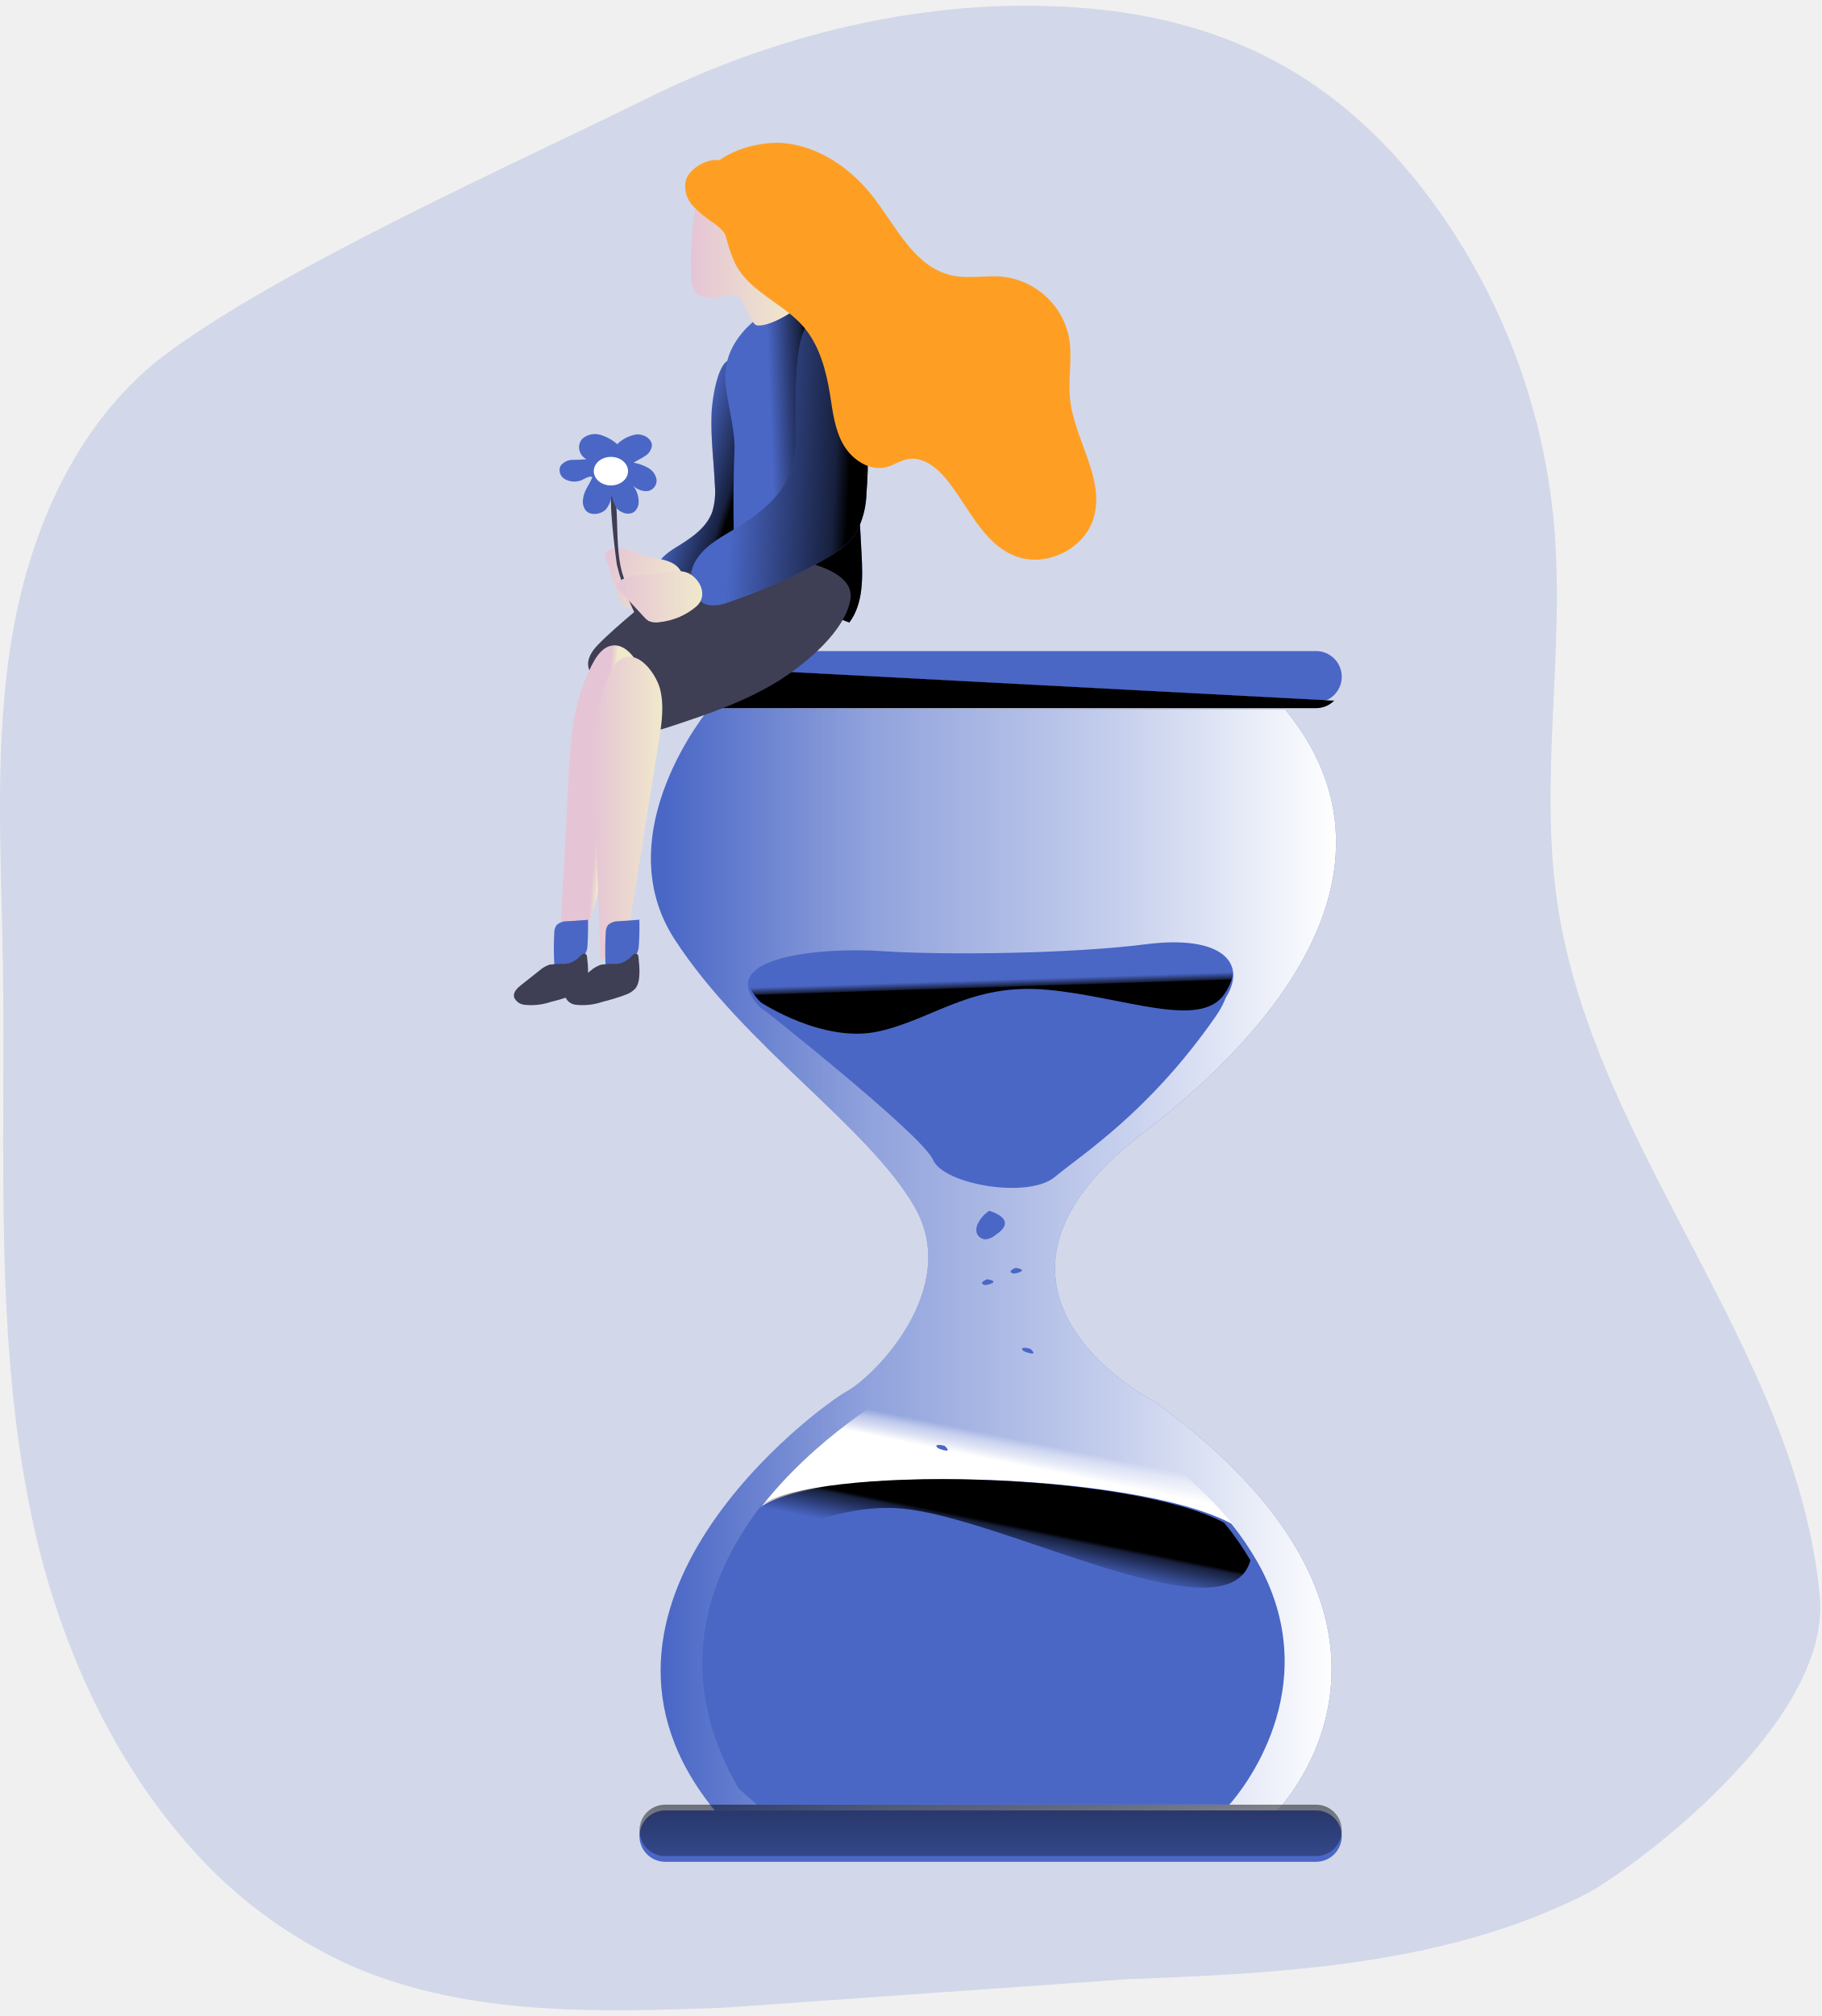
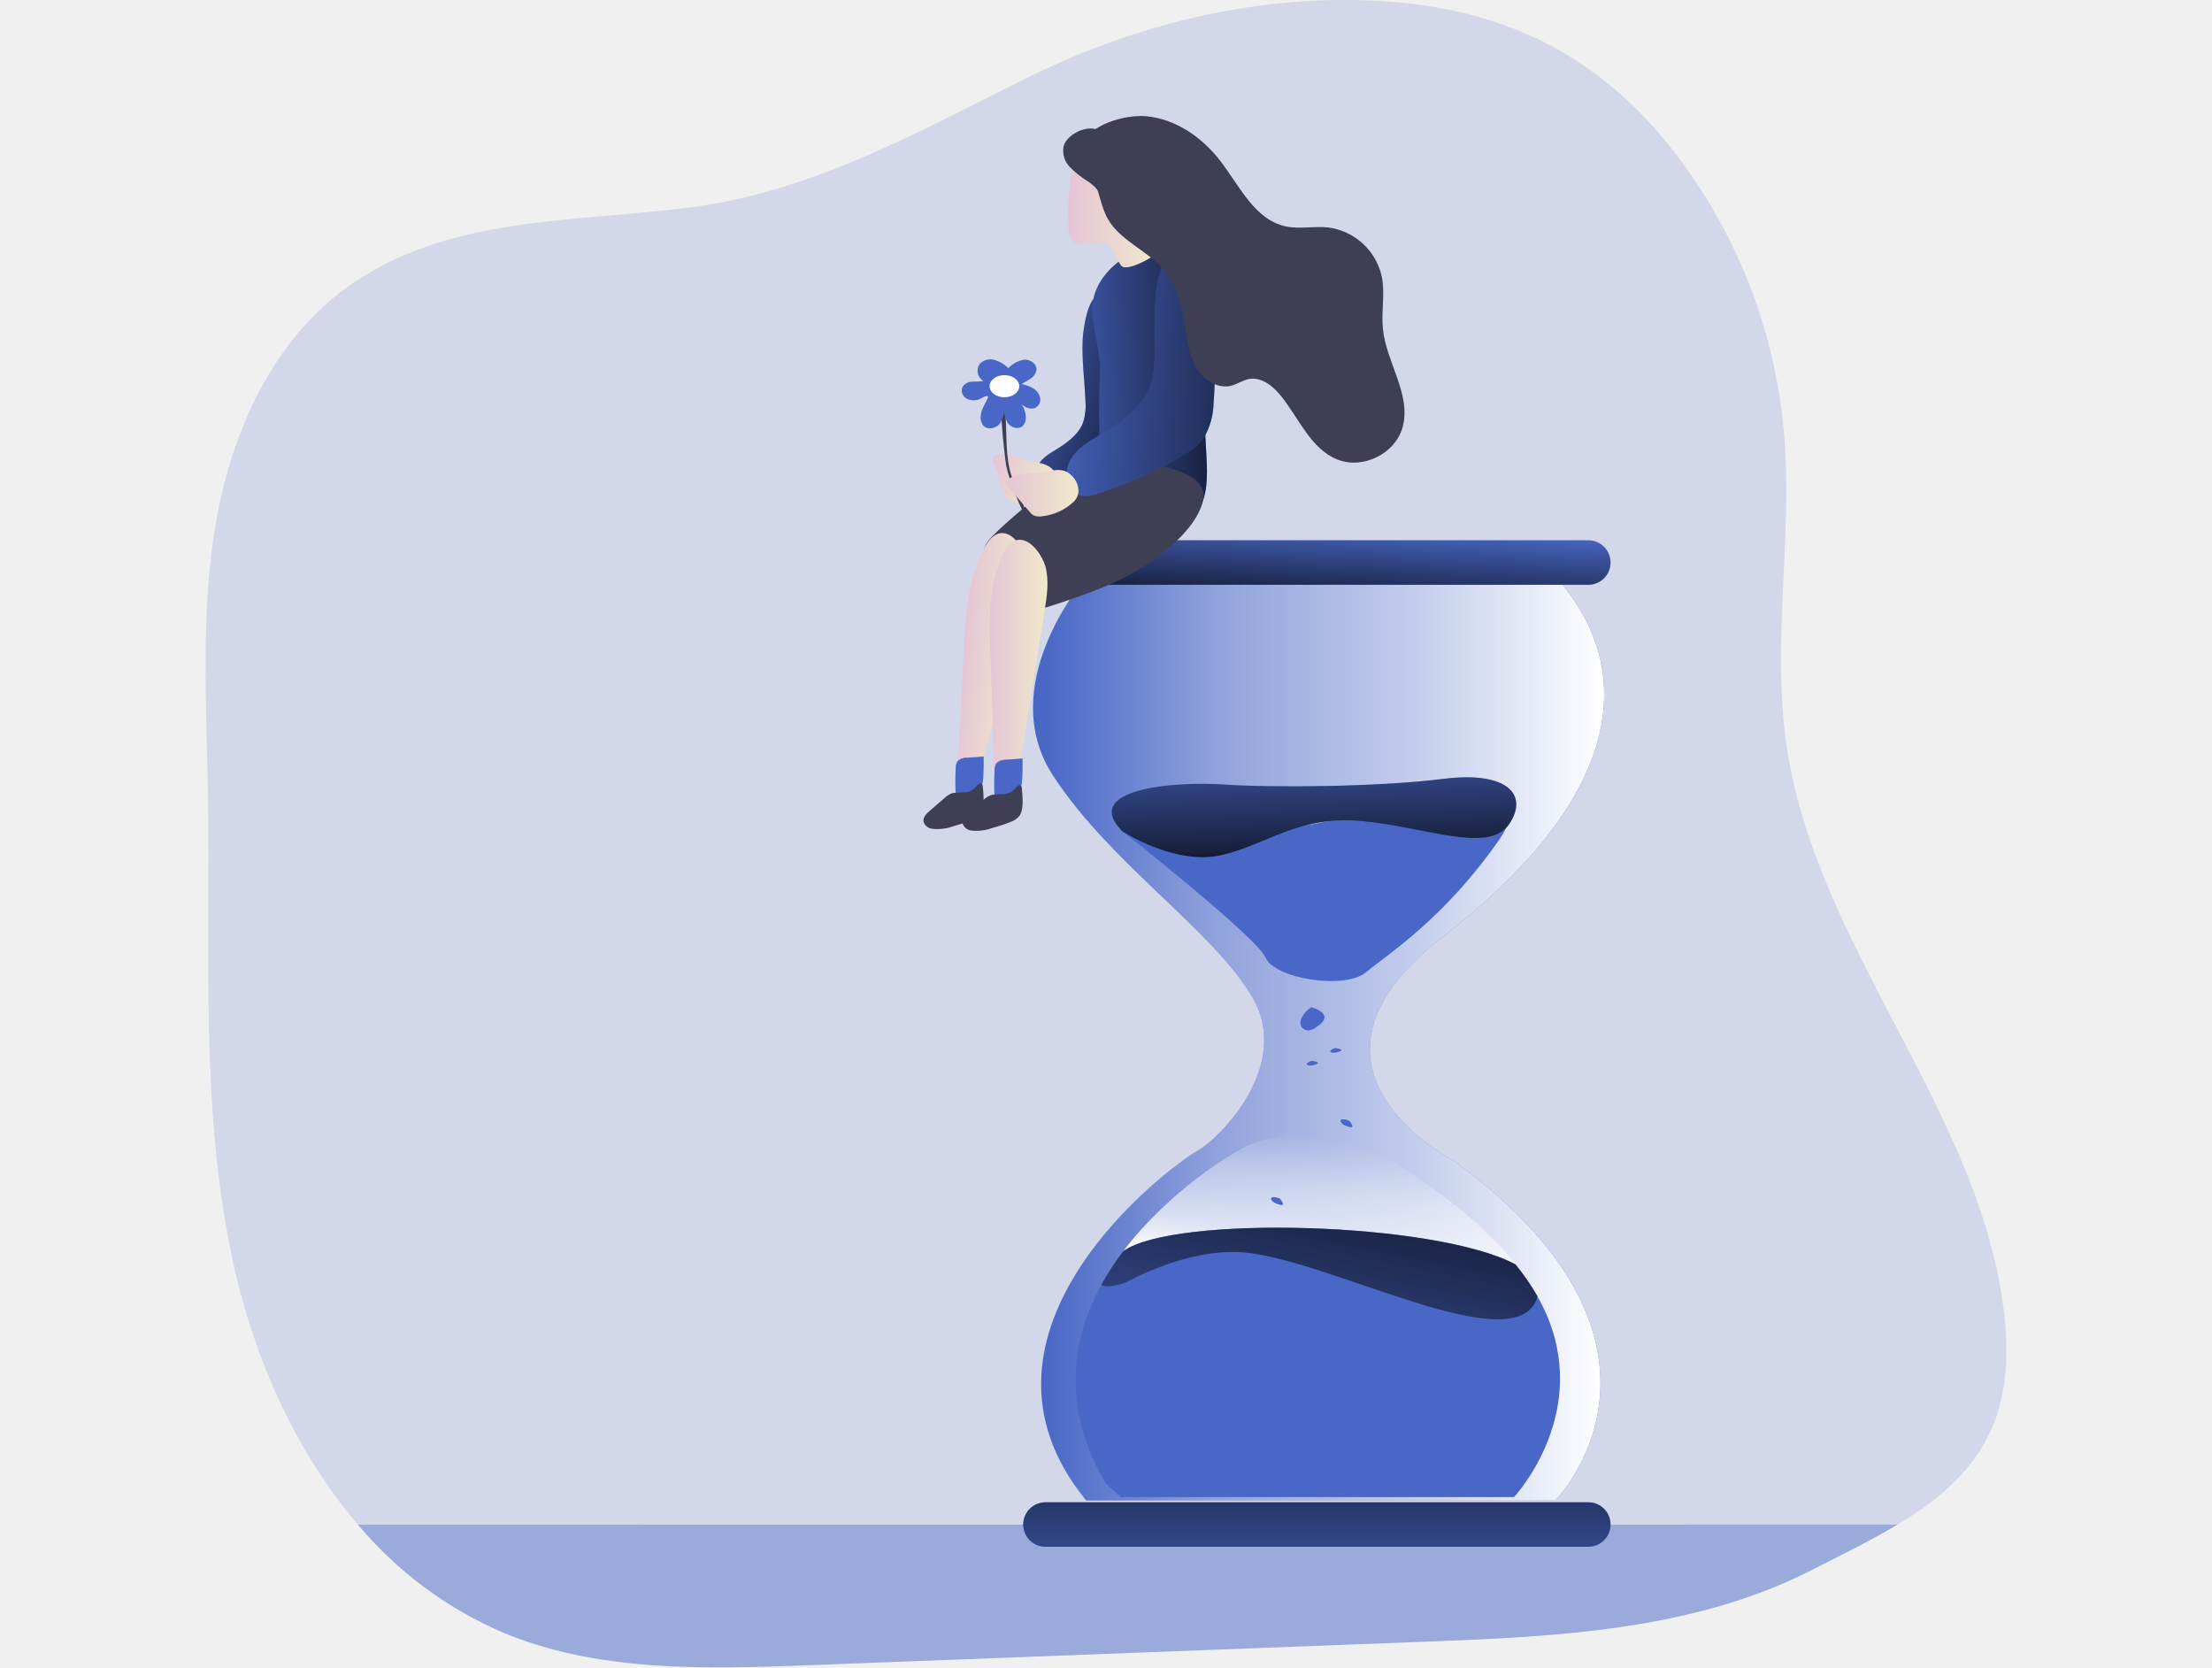
- <svg xmlns="http://www.w3.org/2000/svg" width="319px" height="353px" viewBox="0 0 319 353" version="1.1">
+ <svg xmlns="http://www.w3.org/2000/svg" xmlns:xlink="http://www.w3.org/1999/xlink" id="Layer_1" data-name="Layer 1" viewBox="0 0 411.75 381.17" width="406" height="306" class="illustration styles_illustrationTablet__1DWOa">
  <defs>
-     <linearGradient x1="69.621%" y1="64.439%" x2="29.917%" y2="37.658%" id="linearGradient-1">
-       <stop stop-color="#000000" offset="1%" />
-       <stop stop-color="#000000" stop-opacity="0.69" offset="13%" />
-       <stop stop-color="#000000" stop-opacity="0" offset="100%" />
+     <linearGradient id="linear-gradient" x1="232.44" y1="110.89" x2="196.04" y2="99.3" gradientUnits="userSpaceOnUse">
+       <stop offset="0.01" />
+       <stop offset="0.13" stop-opacity="0.69" />
+       <stop offset="1" stop-opacity="0" />
    </linearGradient>
-     <linearGradient x1="-5.243%" y1="35.542%" x2="96.689%" y2="68.968%" id="linearGradient-2">
-       <stop stop-color="#E5C5D5" offset="0%" />
-       <stop stop-color="#EAD4D1" offset="42%" />
-       <stop stop-color="#F0E9CB" offset="100%" />
+     <linearGradient id="linear-gradient-2" x1="-274.66" y1="789.08" x2="-258.14" y2="789.08" gradientTransform="translate(743.22 -506.79) rotate(21.98)" gradientUnits="userSpaceOnUse">
+       <stop offset="0" stop-color="#e5c5d5" />
+       <stop offset="0.42" stop-color="#ead4d1" />
+       <stop offset="1" stop-color="#f0e9cb" />
    </linearGradient>
-     <linearGradient x1="0.001%" y1="50%" x2="100%" y2="50%" id="linearGradient-3">
-       <stop stop-color="#FFFFFF" stop-opacity="0" offset="2%" />
-       <stop stop-color="#FFFFFF" stop-opacity="0.39" offset="32%" />
-       <stop stop-color="#FFFFFF" stop-opacity="0.68" offset="68%" />
-       <stop stop-color="#FFFFFF" offset="100%" />
+     <linearGradient id="linear-gradient-3" x1="203.24" y1="253.45" x2="333.82" y2="253.45" gradientUnits="userSpaceOnUse">
+       <stop offset="0.02" stop-color="#fff" stop-opacity="0" />
+       <stop offset="0.32" stop-color="#fff" stop-opacity="0.39" />
+       <stop offset="0.68" stop-color="#fff" stop-opacity="0.68" />
+       <stop offset="1" stop-color="#fff" />
    </linearGradient>
-     <linearGradient x1="49.605%" y1="50.547%" x2="50.35%" y2="49.515%" id="linearGradient-4">
-       <stop stop-color="#000000" offset="1%" />
-       <stop stop-color="#000000" stop-opacity="0.69" offset="13%" />
-       <stop stop-color="#000000" stop-opacity="0" offset="100%" />
-     </linearGradient>
-     <linearGradient x1="50%" y1="-184.562%" x2="50%" y2="276.794%" id="linearGradient-5">
-       <stop stop-color="#000000" offset="1%" />
-       <stop stop-color="#000000" stop-opacity="0.69" offset="13%" />
-       <stop stop-color="#000000" stop-opacity="0" offset="100%" />
-     </linearGradient>
-     <linearGradient x1="56.054%" y1="45.133%" x2="48.372%" y2="57.345%" id="linearGradient-6">
-       <stop stop-color="#FFFFFF" stop-opacity="0" offset="2%" />
-       <stop stop-color="#FFFFFF" stop-opacity="0.39" offset="32%" />
-       <stop stop-color="#FFFFFF" stop-opacity="0.68" offset="68%" />
-       <stop stop-color="#FFFFFF" offset="100%" />
-     </linearGradient>
-     <linearGradient x1="56.231%" y1="44.392%" x2="40.982%" y2="60.148%" id="linearGradient-7">
-       <stop stop-color="#000000" offset="1%" />
-       <stop stop-color="#000000" stop-opacity="0.69" offset="13%" />
-       <stop stop-color="#000000" stop-opacity="0" offset="100%" />
-     </linearGradient>
-     <linearGradient x1="50.483%" y1="52.565%" x2="49.218%" y2="44.717%" id="linearGradient-8">
-       <stop stop-color="#000000" offset="1%" />
-       <stop stop-color="#000000" stop-opacity="0.69" offset="13%" />
-       <stop stop-color="#000000" stop-opacity="0" offset="100%" />
-     </linearGradient>
-     <linearGradient x1="62.009%" y1="49.352%" x2="34.155%" y2="51.951%" id="linearGradient-9">
-       <stop stop-color="#000000" offset="1%" />
-       <stop stop-color="#000000" stop-opacity="0.69" offset="13%" />
-       <stop stop-color="#000000" stop-opacity="0" offset="100%" />
-     </linearGradient>
-     <linearGradient x1="0.007%" y1="50.06%" x2="100.147%" y2="50.06%" id="linearGradient-10">
-       <stop stop-color="#E5C5D5" offset="0%" />
-       <stop stop-color="#EAD4D1" offset="42%" />
-       <stop stop-color="#F0E9CB" offset="100%" />
-     </linearGradient>
-     <linearGradient x1="90.427%" y1="53.674%" x2="23.503%" y2="48.158%" id="linearGradient-11">
-       <stop stop-color="#000000" offset="1%" />
-       <stop stop-color="#000000" stop-opacity="0.69" offset="13%" />
-       <stop stop-color="#000000" stop-opacity="0" offset="100%" />
-     </linearGradient>
-     <linearGradient x1="46.618%" y1="49.407%" x2="53.128%" y2="51.402%" id="linearGradient-12">
-       <stop stop-color="#E5C5D5" offset="0%" />
-       <stop stop-color="#EAD4D1" offset="42%" />
-       <stop stop-color="#F0E9CB" offset="100%" />
-     </linearGradient>
-     <linearGradient x1="-0.015%" y1="50.009%" x2="100.061%" y2="50.009%" id="linearGradient-13">
-       <stop stop-color="#E5C5D5" offset="0%" />
-       <stop stop-color="#EAD4D1" offset="42%" />
-       <stop stop-color="#F0E9CB" offset="100%" />
-     </linearGradient>
-     <linearGradient x1="-0.061%" y1="50.12%" x2="100.15%" y2="50.12%" id="linearGradient-14">
-       <stop stop-color="#E5C5D5" offset="0%" />
-       <stop stop-color="#EAD4D1" offset="42%" />
-       <stop stop-color="#F0E9CB" offset="100%" />
-     </linearGradient>
+     <linearGradient id="linear-gradient-4" x1="253.56" y1="138.98" x2="254.56" y2="119.39" xlink:href="#linear-gradient" />
+     <linearGradient id="linear-gradient-5" x1="254.09" y1="324.67" x2="254.09" y2="371.59" xlink:href="#linear-gradient" />
+     <linearGradient id="linear-gradient-6" x1="274.16" y1="275.81" x2="267.27" y2="310.12" xlink:href="#linear-gradient-3" />
+     <linearGradient id="linear-gradient-7" x1="274.94" y1="279.5" x2="259.73" y2="355.23" xlink:href="#linear-gradient" />
+     <linearGradient id="linear-gradient-8" x1="267.93" y1="213.85" x2="266.76" y2="178.03" xlink:href="#linear-gradient" />
+     <linearGradient id="linear-gradient-9" x1="248.93" y1="100.35" x2="204.75" y2="102.01" xlink:href="#linear-gradient" />
+     <linearGradient id="linear-gradient-10" x1="211.27" y1="63" x2="232.16" y2="63" gradientTransform="matrix(1, 0, 0, 1, 0, 0)" xlink:href="#linear-gradient-2" />
+     <linearGradient id="linear-gradient-11" x1="263.45" y1="103.71" x2="204.54" y2="100.73" xlink:href="#linear-gradient" />
+     <linearGradient id="linear-gradient-12" x1="58.11" y1="296.69" x2="71.3" y2="296.69" gradientTransform="translate(155.1 -134.92) rotate(5.01)" xlink:href="#linear-gradient-2" />
+     <linearGradient id="linear-gradient-13" x1="193.35" y1="167.94" x2="206.55" y2="167.94" gradientTransform="matrix(1, 0, 0, 1, 0, 0)" xlink:href="#linear-gradient-2" />
+     <linearGradient id="linear-gradient-14" x1="197.12" y1="128.1" x2="213.65" y2="128.1" gradientTransform="matrix(1, 0, 0, 1, 0, 0)" xlink:href="#linear-gradient-2" />
  </defs>
-   <g id="Page-1" stroke="none" stroke-width="1" fill="none" fill-rule="evenodd">
-     <g id="sign-up-independent-desktop" transform="translate(-971, -121)" fill-rule="nonzero">
-       <g id="Waiting_Monochromatic" transform="translate(971, 121.2621)">
-         <path d="M277.883,331.32 C253.194,343.908 224.411,345.271 197.238,346.302 L126.993,351.274 C105.075,352.103 82.337,352.794 62.158,344.221 C50.52,339.136 40.218,331.424 32.058,321.689 C19.001,306.459 10.314,286.818 5.934,267.085 C-1.225,234.802 1.048,201.303 0.505,168.246 C0.192,148.992 -1.087,129.572 2.217,110.594 C5.52,91.617 14.05,72.703 29.592,61.341 C50.49,46.074 90.258,28.385 113.216,17.013 C137.27,5.116 164.664,-1.256 191.533,1.295 C218.697,3.892 238.388,16.267 253.608,38.984 C264.107,54.659 270.49,72.729 272.168,91.525 C274.128,113.624 269.509,136.073 272.785,158.034 C279.226,201.063 314.782,236.017 318.729,279.35 C320.8,301.974 284.351,328.042 277.883,331.32 Z" id="Path" fill="#4A67C6" opacity="0.18" />
-         <path d="M124.618,72.2 C124.453,76.378 125.022,80.518 125.206,84.724 C125.347,86.279 125.195,87.847 124.756,89.345 C123.727,92.229 120.935,94.031 118.326,95.621 C116.672,96.628 114.789,98.07 115.019,100.011 C115.346,101.514 116.617,102.62 118.142,102.728 C119.631,102.795 121.114,102.504 122.468,101.878 C125.24,100.971 127.78,99.463 129.909,97.46 C134.07,93.107 134.207,86.369 133.895,80.334 C133.629,75.269 133.197,69.705 130.644,65.194 C126.528,57.985 124.765,68.586 124.618,72.2 Z" id="Path" fill="#4A67C6" />
-         <path d="M124.618,72.2 C124.453,76.378 125.022,80.518 125.206,84.724 C125.347,86.279 125.195,87.847 124.756,89.345 C123.727,92.229 120.935,94.031 118.326,95.621 C116.672,96.628 114.789,98.07 115.019,100.011 C115.346,101.514 116.617,102.62 118.142,102.728 C119.631,102.795 121.114,102.504 122.468,101.878 C125.24,100.971 127.78,99.463 129.909,97.46 C134.07,93.107 134.207,86.369 133.895,80.334 C133.629,75.269 133.197,69.705 130.644,65.194 C126.528,57.985 124.765,68.586 124.618,72.2 Z" id="Path" fill="url(#linearGradient-1)" />
-         <path d="M112.751,96.933 C110.823,96.239 108.774,95.295 106.845,95.97 C106.472,96.056 106.162,96.326 106.016,96.692 C105.976,96.957 106.011,97.228 106.119,97.472 L108.354,104.321 C108.456,104.662 108.603,104.986 108.792,105.284 C109.236,105.808 109.836,106.163 110.497,106.296 C112.924,106.989 115.502,106.864 117.856,105.939 C120.297,104.976 120.511,101.874 119.216,99.697 C117.921,97.52 114.987,97.732 112.751,96.933 Z" id="Path" fill="url(#linearGradient-2)" />
-         <path d="M107.337,85.738 C108,85.893 107.747,86.259 107.815,86.89 C108.273,90.897 107.883,95.407 108.789,99.331 C109.696,103.255 112.483,106.731 113,110.738 C110.943,106.786 109.101,103.036 108.058,98.7 C107.873,97.63 106.333,85.738 107.337,85.738 Z" id="Path" fill="#3E3E54" />
-         <path d="M124.266,123.738 C124.266,123.738 106.015,145.556 118.182,164.257 C130.35,182.957 151.936,196.865 160.152,211.012 C168.367,225.159 153.462,240.502 148.288,243.372 C143.114,246.242 95.98,281.021 125.176,316.738 L223.717,316.738 C223.717,316.738 255.651,284.378 202.424,245.294 C202.424,245.294 164.406,225.876 199.989,198.3 C235.571,170.723 241.958,144.471 225.086,123.977 L124.266,123.738 Z" id="Path" fill="#4A67C6" />
-         <path d="M124.266,123.738 C124.266,123.738 106.015,145.556 118.182,164.257 C130.35,182.957 151.936,196.865 160.152,211.012 C168.367,225.159 153.462,240.502 148.288,243.372 C143.114,246.242 95.98,281.021 125.176,316.738 L223.717,316.738 C223.717,316.738 255.651,284.378 202.424,245.294 C202.424,245.294 164.406,225.876 199.989,198.3 C235.571,170.723 241.958,144.471 225.086,123.977 L124.266,123.738 Z" id="Path" fill="url(#linearGradient-3)" />
-         <rect id="Rectangle" fill="#4A67C6" x="112" y="113.738" width="123" height="9" rx="4.5" />
-         <rect id="Rectangle" fill="#4A67C6" x="112" y="316.738" width="123" height="9" rx="4.5" />
-         <rect id="Rectangle" fill="url(#linearGradient-4)" x="112" y="114.738" width="123" height="9" rx="4.5" />
-         <rect id="Rectangle" fill="url(#linearGradient-5)" x="112" y="315.738" width="123" height="9" rx="4.5" />
-         <path d="M216,266.738 C199.187,257.929 143.558,256.467 133,264.013 C142.855,251.208 156.392,243.671 156.392,243.671 C169.716,235.497 184.873,242.599 184.873,242.599 C184.873,242.599 204.147,252.28 216,266.738 Z" id="Path" fill="url(#linearGradient-6)" />
-         <path d="M215.299,315.738 L132.539,315.738 L129.343,312.85 C119.894,296.596 122.215,282.24 128.422,270.818 C129.783,268.348 131.322,265.981 133.027,263.737 C143.536,255.999 198.906,257.489 215.64,266.514 C217.353,268.638 218.893,270.898 220.245,273.271 C221.139,274.839 221.921,276.469 222.584,278.149 C230.836,299.095 215.299,315.738 215.299,315.738 Z" id="Path" fill="#4A67C6" />
-         <path d="M219,272.949 C215.086,287.114 176.059,265.504 157.877,263.88 C145.872,262.819 133.191,270.083 133.191,270.083 C133.191,270.083 129.095,271.561 128,270.573 C129.348,268.153 130.873,265.834 132.561,263.636 C142.971,256.054 197.817,257.514 214.393,266.356 C216.104,268.427 217.645,270.632 219,272.949 Z" id="Path" fill="url(#linearGradient-7)" />
-         <path d="M133,175.924 C133,175.924 161.552,198.445 163.398,202.802 C165.243,207.16 180.094,209.705 184.732,205.831 C189.37,201.957 201.151,194.571 212.82,177.856 C224.489,161.142 186.115,172.049 173.221,174.474 C160.327,176.899 138.222,161.151 133,175.924 Z" id="Path" fill="#4A67C6" />
-         <path d="M133.228,176.234 C133.228,176.234 144.185,183.516 153.919,181.328 C163.653,179.139 170.041,172.835 183.424,174.046 C196.807,175.256 210.19,181.086 214.455,174.782 C218.72,168.477 214.152,163.365 200.76,165.069 C187.367,166.773 165.169,167.006 154.525,166.28 C143.881,165.554 124.413,167.258 133.228,176.234 Z" id="Path" fill="#4A67C6" />
-         <path d="M133.228,175.234 C133.228,175.234 144.185,182.516 153.919,180.328 C163.653,178.139 170.041,171.835 183.424,173.046 C196.807,174.256 210.19,180.086 214.455,173.782 C218.72,167.477 214.152,162.365 200.76,164.069 C187.367,165.773 165.169,166.006 154.525,165.28 C143.881,164.554 124.413,166.258 133.228,175.234 Z" id="Path" fill="url(#linearGradient-8)" />
-         <path d="M173.12,211.841 C172.352,212.365 171.727,213.085 171.304,213.932 C170.997,214.457 170.918,215.093 171.087,215.683 C171.349,216.337 171.973,216.757 172.657,216.737 C173.226,216.681 173.768,216.455 174.218,216.088 C175.125,215.476 176.124,214.694 175.987,213.743 C175.851,212.792 174.436,212.114 173.219,211.738" id="Path" fill="#4A67C6" />
-         <path d="M177.861,221.756 C177.595,221.836 177.346,221.977 177.127,222.172 C177.017,222.282 176.954,222.402 177.041,222.522 C177.219,222.679 177.441,222.755 177.664,222.735 C177.875,222.72 178.084,222.676 178.287,222.606 C178.649,222.476 179.075,222.319 178.989,222.135 C178.902,221.95 178.373,221.812 177.892,221.738" id="Path" fill="#4A67C6" />
-         <path d="M172.856,223.756 C172.591,223.836 172.342,223.977 172.124,224.172 C172.013,224.282 171.958,224.412 172.037,224.522 C172.216,224.679 172.437,224.755 172.659,224.735 C172.871,224.725 173.08,224.681 173.282,224.606 C173.644,224.486 174.069,224.329 173.99,224.135 C173.912,223.941 173.368,223.812 172.888,223.738" id="Path" fill="#4A67C6" />
-         <path d="M180.4,235.898 C180.084,235.796 179.744,235.742 179.401,235.738 C179.211,235.738 179.044,235.771 179,235.876 C179.009,236.052 179.128,236.215 179.321,236.313 C179.511,236.422 179.723,236.508 179.948,236.568 C180.363,236.689 180.83,236.811 180.968,236.684 C181.107,236.557 180.764,236.191 180.436,235.898" id="Path" fill="#4A67C6" />
-         <path d="M165.401,252.898 C165.087,252.797 164.75,252.742 164.408,252.738 C164.211,252.738 164.043,252.777 164.007,252.876 C163.97,252.976 164.08,253.164 164.321,253.313 C164.513,253.424 164.727,253.51 164.956,253.568 C165.365,253.689 165.839,253.811 165.971,253.684 C166.102,253.557 165.766,253.191 165.445,252.898" id="Path" fill="#4A67C6" />
-         <path d="M127.019,66.52 C126.88,64.063 127.52,61.625 128.847,59.562 C130.174,57.516 131.948,55.806 134.032,54.563 C135.171,53.733 136.553,53.317 137.955,53.38 C139.117,53.528 143.14,49.111 144.082,49.814 C146.734,51.8 146.203,59.146 148.453,61.595 C149.043,64.88 149.41,68.202 149.55,71.537 L150.894,96.726 C151.114,100.893 151.224,105.43 148.755,108.738 C142.537,106.455 136.487,103.732 130.649,100.588 C129.26,100.087 128.42,98.66 128.646,97.188 C128.399,90.923 128.399,84.64 128.646,78.375 C128.756,75.011 127.293,69.883 127.019,66.52 Z" id="Path" fill="#4A67C6" />
-         <path d="M127.019,66.52 C126.88,64.063 127.52,61.625 128.847,59.562 C130.174,57.516 131.948,55.806 134.032,54.563 C135.171,53.733 136.553,53.317 137.955,53.38 C139.117,53.528 143.14,49.111 144.082,49.814 C146.734,51.8 146.203,59.146 148.453,61.595 C149.043,64.88 149.41,68.202 149.55,71.537 L150.894,96.726 C151.114,100.893 151.224,105.43 148.755,108.738 C142.537,106.455 136.487,103.732 130.649,100.588 C129.26,100.087 128.42,98.66 128.646,97.188 C128.399,90.923 128.399,84.64 128.646,78.375 C128.756,75.011 127.293,69.883 127.019,66.52 Z" id="Path" fill="url(#linearGradient-9)" />
-         <path d="M121.047,47.533 L121.047,48.258 C121.023,49.168 121.267,50.065 121.748,50.832 C122.659,51.984 124.317,52.031 125.728,51.817 C126.829,51.532 127.971,51.453 129.098,51.585 C130.219,51.836 131.457,56.519 132.532,56.705 C134.49,57.049 138.644,54.596 139.992,53.36 C140.128,53.239 138.562,49.643 138.616,49.448 C138.662,49.258 138.662,49.061 138.616,48.871 L136.43,38.501 C136.228,37.025 135.702,35.615 134.891,34.375 C134.246,33.573 133.425,32.936 132.496,32.516 C129.408,31.076 124.881,31.587 122.623,34.449 C121.429,35.964 121.448,38.594 121.256,40.452 C121.013,42.804 120.943,45.171 121.047,47.533 L121.047,47.533 Z" id="Path" fill="url(#linearGradient-10)" />
-         <path d="M136.876,118.63 C130.822,122.521 123.909,124.817 117.078,127.068 C115.396,127.623 113.421,128.152 111.93,127.259 C111.088,126.669 110.421,125.863 110.001,124.926 C107.313,119.842 100.592,118.329 103.893,113.619 C105.292,111.614 113.22,105.044 115.176,103.596 C119.054,100.725 123.114,97.773 127.878,96.98 C130.115,96.657 132.388,96.657 134.626,96.98 C138.951,97.5 149.86,99.158 148.946,104.689 C148.031,110.22 141.256,115.787 136.876,118.63 Z" id="Path" fill="#3E3E54" />
-         <path d="M139.373,71.294 C139.373,74.996 139.758,78.697 138.548,82.177 C136.927,86.804 132.694,89.978 128.471,92.477 C125.859,94.031 123.029,95.595 121.627,98.298 C120.225,101 121.215,105.183 124.192,105.701 C125.349,105.821 126.516,105.649 127.591,105.201 C133.356,103.276 138.924,100.797 144.219,97.798 C146.391,96.558 148.589,95.16 149.927,93.041 C151.087,90.896 151.715,88.498 151.759,86.054 C152.194,80.81 152.04,75.532 151.301,70.322 C150.448,66.219 148.858,62.308 146.611,58.782 C139.373,48.88 139.373,65.834 139.373,71.294 Z" id="Path" fill="#4A67C6" />
-         <path d="M139.373,71.294 C139.373,74.996 139.758,78.697 138.548,82.177 C136.927,86.804 132.694,89.978 128.471,92.477 C125.859,94.031 123.029,95.595 121.627,98.298 C120.225,101 121.215,105.183 124.192,105.701 C125.349,105.821 126.516,105.649 127.591,105.201 C133.356,103.276 138.924,100.797 144.219,97.798 C146.391,96.558 148.589,95.16 149.927,93.041 C151.087,90.896 151.715,88.498 151.759,86.054 C152.194,80.81 152.04,75.532 151.301,70.322 C150.448,66.219 148.858,62.308 146.611,58.782 C139.373,48.88 139.373,65.834 139.373,71.294 Z" id="Path" fill="url(#linearGradient-11)" />
-         <path d="M99.586,135.691 L98,165.738 C101.711,165.508 103.4,161.249 104.29,157.733 C106.814,147.757 109.34,137.781 111.87,127.805 C112.612,124.849 113.373,121.774 112.798,118.781 C112.39,116.66 110.46,112.979 107.89,112.75 C105.153,112.511 103.715,115.99 102.769,118.083 C100.292,123.582 99.893,129.779 99.586,135.691 Z" id="Path" fill="url(#linearGradient-12)" />
-         <path d="M104.117,138.031 L105.172,167.738 C108.729,167.194 110.048,162.858 110.63,159.32 C112.232,149.288 113.836,139.253 115.443,129.215 C115.916,126.239 116.353,123.155 115.571,120.253 C114.988,118.203 112.787,114.747 110.257,114.738 C107.528,114.738 106.464,118.275 105.709,120.425 C103.762,126.022 103.907,132.226 104.117,138.031 Z" id="Path" fill="url(#linearGradient-13)" />
-         <path d="M102.863,160.809 L99.424,161.047 C98.704,161.007 97.998,161.254 97.474,161.728 C97.193,162.143 97.054,162.632 97.076,163.126 C96.984,164.895 96.965,166.664 97.076,168.362 C97.058,168.432 97.058,168.505 97.076,168.574 C97.183,168.695 97.347,168.755 97.511,168.733 C98.826,168.723 100.117,168.394 101.264,167.778 C101.751,167.56 102.172,167.225 102.484,166.805 C102.767,166.3 102.911,165.734 102.9,165.16 C102.992,163.683 103.029,162.197 102.974,160.738 L102.863,160.809 Z" id="Path" fill="#4A67C6" />
-         <path d="M102.813,167.239 C102.806,167.117 102.767,166.999 102.699,166.894 C102.516,166.72 102.224,166.688 102,166.816 C101.79,166.953 101.605,167.119 101.452,167.308 C100.844,167.962 99.992,168.387 99.06,168.498 C98.112,168.478 97.163,168.53 96.224,168.654 C95.547,168.895 94.932,169.262 94.419,169.732 L91.356,172.147 C90.638,172.708 89.853,173.441 90.024,174.295 C90.296,175.059 91.038,175.604 91.914,175.684 C93.462,175.838 95.029,175.661 96.489,175.166 C97.851,174.833 99.19,174.424 100.497,173.941 C101.183,173.718 101.795,173.338 102.274,172.837 C103.323,171.552 102.973,168.749 102.813,167.239 Z" id="Path" fill="#3E3E54" />
-         <path d="M111.893,160.782 L108.432,161.039 C107.71,161 107.003,161.247 106.475,161.721 C106.202,162.139 106.067,162.627 106.087,163.12 C105.986,164.89 105.976,166.661 106.041,168.361 C106.042,168.437 106.058,168.512 106.087,168.582 C106.193,168.699 106.353,168.756 106.512,168.733 C107.829,168.728 109.122,168.398 110.269,167.777 C110.755,167.562 111.175,167.229 111.487,166.812 C111.759,166.302 111.899,165.737 111.893,165.165 C111.998,163.677 112.026,162.202 111.976,160.738 L111.893,160.782 Z" id="Path" fill="#4A67C6" />
-         <path d="M111.813,167.246 C111.812,167.122 111.776,167 111.709,166.892 C111.521,166.716 111.223,166.687 111,166.823 C110.791,166.958 110.608,167.124 110.461,167.315 C109.852,167.966 108.999,168.387 108.069,168.496 C107.12,168.483 106.172,168.538 105.233,168.66 C104.553,168.898 103.935,169.262 103.417,169.73 L100.354,172.145 C99.645,172.714 98.86,173.447 99.021,174.293 C99.296,175.055 100.037,175.599 100.912,175.681 C102.464,175.84 104.035,175.663 105.497,175.164 C106.861,174.833 108.2,174.424 109.506,173.939 C110.19,173.716 110.799,173.336 111.274,172.835 C112.323,171.55 111.973,168.772 111.813,167.246 Z" id="Path" fill="#3E3E54" />
-         <path d="M114.184,100.309 C112.201,100.402 110.01,100.309 108.5,101.527 C108.196,101.716 108.009,102.031 108,102.372 C108.055,102.601 108.182,102.81 108.364,102.972 L112.81,107.782 C113.023,108.04 113.277,108.266 113.565,108.45 C114.151,108.72 114.815,108.803 115.457,108.687 C117.901,108.433 120.193,107.455 121.995,105.897 C123.814,104.283 122.968,101.67 121.022,100.36 C119.076,99.05 116.493,100.199 114.184,100.309 Z" id="Path" fill="url(#linearGradient-14)" />
-         <path d="M137.125,24.78 C143.492,25.323 149.19,29.322 153.051,34.37 C157.07,39.621 160.281,46.596 166.777,47.977 C169.701,48.604 172.754,47.895 175.724,48.199 C181.401,48.896 186.007,53.091 187.195,58.646 C187.891,62.23 187.038,65.933 187.409,69.563 C188.142,76.721 193.581,83.529 191.548,90.43 C189.933,95.884 183.195,99.191 177.822,97.109 C172.105,94.889 169.627,88.412 165.757,83.658 C164.077,81.585 161.617,79.642 158.982,80.13 C157.673,80.379 156.531,81.199 155.269,81.53 C152.299,82.295 149.209,80.222 147.696,77.569 C146.183,74.915 145.84,71.783 145.367,68.78 C144.68,64.542 143.51,60.194 140.726,56.941 C137.274,52.962 131.659,50.981 129.051,46.411 C127.51,43.703 127.241,40.506 125.84,37.751 C124.596,35.328 122.211,34.066 123.26,31.201 C125.014,26.466 132.717,24.411 137.125,24.78 Z" id="Path" fill="#FE9F24" />
-         <path d="M120.085,31.436 C119.797,32.989 120.25,34.591 121.3,35.734 C122.351,36.848 123.525,37.829 124.797,38.656 C126.066,39.492 127.115,40.643 127.849,42.007 C127.924,42.237 128.05,42.446 128.216,42.617 C128.394,42.778 128.659,42.778 128.837,42.617 C128.921,42.495 128.964,42.348 128.959,42.198 C129.134,39.649 128.688,37.109 128.688,34.559 C128.688,32.829 129.187,30.626 128.19,29.097 C126.275,26.138 120.854,28.514 120.085,31.436 Z" id="Path" fill="#FE9F24" />
-         <path d="M102.118,87.119 C101.997,87.805 102.155,88.509 102.563,89.089 C103.416,90.11 105.291,89.844 106.181,88.859 C106.987,87.783 107.326,86.459 107.128,85.157 C107.032,86.34 107.294,87.525 107.885,88.575 C108.576,89.551 110.167,90.075 111.124,89.311 C111.651,88.823 111.918,88.139 111.853,87.447 C111.829,86.254 111.309,85.117 110.404,84.278 C110.898,84.95 111.629,85.438 112.468,85.654 C112.886,85.765 113.329,85.765 113.747,85.654 C114.605,85.33 115.115,84.497 114.978,83.639 C114.816,82.802 114.273,82.072 113.491,81.641 C112.713,81.21 111.861,80.91 110.972,80.753 C111.607,80.327 112.336,80.034 112.961,79.599 C113.623,79.203 114.066,78.554 114.173,77.824 C114.239,76.599 112.781,75.702 111.474,75.8 C110.184,76.018 109.003,76.619 108.103,77.513 C107.262,76.764 106.253,76.203 105.148,75.871 C104.02,75.547 102.793,75.826 101.948,76.599 C101.496,77.15 101.321,77.859 101.47,78.54 C101.619,79.222 102.077,79.809 102.724,80.15 C101.9,80.228 101.072,80.267 100.243,80.265 C99.398,80.281 98.615,80.686 98.15,81.348 C97.783,82.182 98.106,83.143 98.918,83.63 C99.729,84.084 100.71,84.184 101.607,83.905 C102.175,83.745 103.236,82.919 103.747,83.292 C103.207,84.686 102.279,85.609 102.118,87.119 Z" id="Path" fill="#4A67C6" />
-         <ellipse id="Oval" fill="#FFFFFF" cx="107" cy="82.238" rx="3" ry="2.5" />
-       </g>
-     </g>
-   </g>
+   <path d="M400.88,363.85c-6,3.62-12.74,6.92-19.77,10.48C354.28,388,323,389.48,293.47,390.6L152.06,396c-23.82.9-48.53,1.65-70.46-7.66a89.36,89.36,0,0,1-32.71-24.47C34.7,347.33,25.26,326,20.5,304.57c-7.78-35.06-5.31-71.44-5.9-107.34-.34-20.91-1.73-42,1.86-62.61S29.32,93.47,46.21,81.13c22.71-16.58,52.45-14.95,79-18.44,28-3.68,52-17.35,76.95-29.7,26.14-12.92,55.91-19.84,85.11-17.07,29.52,2.82,50.92,16.26,67.46,40.93a122,122,0,0,1,20.17,57.06c2.13,24-2.89,48.38.67,72.23,7,46.73,45.64,84.69,49.93,131.75C427.75,342.46,416.85,354.24,400.88,363.85Z" transform="translate(-14.05 -15.32)" fill="#4967C6" opacity="0.18" style="isolation: isolate;" />
+   <path d="M400.88,363.85c-6,3.62-12.74,6.92-19.77,10.48C354.28,388,323,389.48,293.47,390.6L152.06,396c-23.82.9-48.53,1.65-70.46-7.66a89.36,89.36,0,0,1-32.71-24.47Z" transform="translate(-14.05 -15.32)" fill="#4967C6" opacity="0.41" />
+   <path d="M214.58,93.24c-.18,4.52.44,9,.64,13.55a13.36,13.36,0,0,1-.49,5c-1.12,3.12-4.16,5.07-7,6.79-1.8,1.09-3.85,2.65-3.6,4.75a3.75,3.75,0,0,0,3.4,2.94,10.2,10.2,0,0,0,4.71-.92,21.68,21.68,0,0,0,8.1-4.78c4.53-4.71,4.68-12,4.34-18.53-.29-5.48-.76-11.5-3.54-16.38C216.66,77.86,214.74,89.33,214.58,93.24Z" transform="translate(-14.05 -15.32)" fill="#4967C6" />
+   <path d="M214.58,93.24c-.18,4.52.44,9,.64,13.55a13.36,13.36,0,0,1-.49,5c-1.12,3.12-4.16,5.07-7,6.79-1.8,1.09-3.85,2.65-3.6,4.75a3.75,3.75,0,0,0,3.4,2.94,10.2,10.2,0,0,0,4.71-.92,21.68,21.68,0,0,0,8.1-4.78c4.53-4.71,4.68-12,4.34-18.53-.29-5.48-.76-11.5-3.54-16.38C216.66,77.86,214.74,89.33,214.58,93.24Z" transform="translate(-14.05 -15.32)" fill="url(#linear-gradient)" />
+   <path d="M201.22,120.34c-2.07-.72-4.27-1.7-6.34-1a1.26,1.26,0,0,0-.89.75,1.42,1.42,0,0,0,.11.81l2.4,7.11a3.91,3.91,0,0,0,.47,1,3.26,3.26,0,0,0,1.83,1.05,12.71,12.71,0,0,0,7.9-.37c2.62-1,2.85-4.22,1.46-6.48S203.62,121.17,201.22,120.34Z" transform="translate(-14.05 -15.32)" fill="url(#linear-gradient-2)" />
+   <path d="M196.34,107.49c.68.17.42.57.49,1.26.47,4.38.07,9.31,1,13.6s3.79,8.09,4.32,12.47c-2.11-4.32-4-8.42-5.07-13.16C196.89,120.49,195.31,107.49,196.34,107.49Z" transform="translate(-14.05 -15.32)" fill="#3e3e54" />
+   <path d="M214.41,148.54s-19.86,23.72-6.62,44.05,36.73,35.45,45.67,50.83-7.28,32.06-12.91,35.18-56.92,40.93-25.15,79.76H322.63s34.75-35.18-23.17-77.67c0,0-41.37-21.11-2.65-51.09s45.67-58.52,27.31-80.8Z" transform="translate(-14.05 -15.32)" fill="#4967C6" />
+   <path d="M214.41,148.54s-19.86,23.72-6.62,44.05,36.73,35.45,45.67,50.83-7.28,32.06-12.91,35.18-56.92,40.93-25.15,79.76H322.63s34.75-35.18-23.17-77.67c0,0-41.37-21.11-2.65-51.09s45.67-58.52,27.31-80.8Z" transform="translate(-14.05 -15.32)" fill="url(#linear-gradient-3)" />
+   <rect x="186.95" y="123.51" width="134.28" height="10.17" rx="5.08" fill="#4967C6" />
+   <rect x="186.95" y="343.44" width="134.28" height="10.17" rx="5.08" fill="#4967C6" />
+   <rect x="186.95" y="123.51" width="134.28" height="10.17" rx="5.08" fill="url(#linear-gradient-4)" />
+   <rect x="186.95" y="343.44" width="134.28" height="10.17" rx="5.08" fill="url(#linear-gradient-5)" />
+   <path d="M313.58,304.35c-18.17-9.7-78.29-11.31-89.7-3,10.65-14.1,25.28-22.4,25.28-22.4,14.4-9,30.78-1.18,30.78-1.18S300.77,288.43,313.58,304.35Z" transform="translate(-14.05 -15.32)" fill="url(#linear-gradient-6)" />
+   <path d="M313.2,357.58H223.34l-3.47-3.12c-10.26-17.56-7.74-33.07-1-45.41a62.46,62.46,0,0,1,5-7.65c11.41-8.36,71.53-6.75,89.7,3a55.07,55.07,0,0,1,5,7.3,41.09,41.09,0,0,1,2.54,5.27C330.07,339.6,313.2,357.58,313.2,357.58Z" transform="translate(-14.05 -15.32)" fill="#4967C6" />
+   <path d="M318.6,311.65c-4.29,15.62-47.07-8.21-67-10-13.16-1.17-27.06,6.84-27.06,6.84s-4.49,1.63-5.69.54a62.46,62.46,0,0,1,5-7.65c11.41-8.36,71.53-6.75,89.7,3A55.07,55.07,0,0,1,318.6,311.65Z" transform="translate(-14.05 -15.32)" fill="url(#linear-gradient-7)" />
+   <path d="M223.67,205.36s30.78,24.24,32.77,28.93,18,7.43,23,3.26,17.7-12.12,30.28-30.11-28.79-6.25-42.69-3.64S229.3,189.46,223.67,205.36Z" transform="translate(-14.05 -15.32)" fill="#4967C6" />
+   <path d="M223.67,205.36s11.92,7.82,22.51,5.47,17.54-9.12,32.1-7.82,29.12,7.56,33.76.79-.33-12.26-14.9-10.43-38.72,2.08-50.3,1.3S214.08,195.72,223.67,205.36Z" transform="translate(-14.05 -15.32)" fill="#4967C6" />
+   <path d="M223.67,205.36s11.92,7.82,22.51,5.47,17.54-9.12,32.1-7.82,29.12,7.56,33.76.79-.33-12.26-14.9-10.43-38.72,2.08-50.3,1.3S214.08,195.72,223.67,205.36Z" transform="translate(-14.05 -15.32)" fill="url(#linear-gradient-8)" />
+   <path d="M266.71,245.68a5.9,5.9,0,0,0-2,2.22,2.32,2.32,0,0,0-.24,1.86,1.82,1.82,0,0,0,1.73,1.12,3.28,3.28,0,0,0,1.72-.69c1-.65,2.1-1.48,1.95-2.49s-1.71-1.73-3.05-2.13" transform="translate(-14.05 -15.32)" fill="#4967C6" />
+   <path d="M272.29,254.93a2.59,2.59,0,0,0-.93.45c-.14.12-.22.25-.11.38a1.17,1.17,0,0,0,.79.23,3.49,3.49,0,0,0,.79-.14c.46-.14,1-.31.89-.51s-.78-.35-1.39-.43" transform="translate(-14.05 -15.32)" fill="#4967C6" />
+   <path d="M266.91,257.86a2.59,2.59,0,0,0-.93.45c-.14.12-.21.26-.11.38a1.17,1.17,0,0,0,.79.23,3,3,0,0,0,.79-.14c.46-.13,1-.3.9-.51s-.79-.35-1.4-.43" transform="translate(-14.05 -15.32)" fill="#4967C6" />
+   <path d="M275.46,271.51a3.63,3.63,0,0,0-1.37-.29c-.26,0-.49.06-.55.25a1,1,0,0,0,.44.79,3.13,3.13,0,0,0,.86.46c.57.22,1.21.44,1.4.21s-.28-.89-.73-1.42" transform="translate(-14.05 -15.32)" fill="#4967C6" />
+   <path d="M259.58,289.29a3.62,3.62,0,0,0-1.36-.29c-.27,0-.5.07-.55.25s.1.52.43.79a3,3,0,0,0,.87.46c.56.22,1.21.44,1.39.21s-.28-.89-.72-1.42" transform="translate(-14.05 -15.32)" fill="#4967C6" />
+   <path d="M216.78,87a12.51,12.51,0,0,1,2-7.53,17.26,17.26,0,0,1,5.67-5.41,6.81,6.81,0,0,1,4.29-1.28c1.27.16,5.67-4.62,6.7-3.86,2.9,2.15,2.32,10.1,4.78,12.75a79.07,79.07,0,0,1,1.2,10.76l1.47,27.26c.24,4.51.36,9.42-2.34,13a153.67,153.67,0,0,1-19.8-8.82,3.36,3.36,0,0,1-2.19-3.68c-.27-6.78-.27-13.58,0-20.36C218.68,96.19,217.08,90.64,216.78,87Z" transform="translate(-14.05 -15.32)" fill="#4967C6" />
+   <path d="M216.78,87a12.51,12.51,0,0,1,2-7.53,17.26,17.26,0,0,1,5.67-5.41,6.81,6.81,0,0,1,4.29-1.28c1.27.16,5.67-4.62,6.7-3.86,2.9,2.15,2.32,10.1,4.78,12.75a79.07,79.07,0,0,1,1.2,10.76l1.47,27.26c.24,4.51.36,9.42-2.34,13a153.67,153.67,0,0,1-19.8-8.82,3.36,3.36,0,0,1-2.19-3.68c-.27-6.78-.27-13.58,0-20.36C218.68,96.19,217.08,90.64,216.78,87Z" transform="translate(-14.05 -15.32)" fill="url(#linear-gradient-9)" />
+   <path d="M211.32,66.53l0,.78a4.89,4.89,0,0,0,.77,2.77c1,1.24,2.82,1.29,4.37,1.06a10.29,10.29,0,0,1,3.7-.25c1.23.27,2.59,5.31,3.77,5.51,2.15.37,6.71-2.27,8.19-3.6.15-.13-1.57-4-1.51-4.21a1.3,1.3,0,0,0,0-.62l-2.4-11.16a10.67,10.67,0,0,0-1.69-4.44,7.15,7.15,0,0,0-2.63-2c-3.39-1.55-8.36-1-10.84,2.08-1.31,1.63-1.29,4.46-1.5,6.46A50.73,50.73,0,0,0,211.32,66.53Z" transform="translate(-14.05 -15.32)" fill="url(#linear-gradient-10)" />
+   <path d="M229,144.58c-6.62,4.27-14.18,6.79-21.65,9.26-1.84.61-4,1.19-5.63.21a6.24,6.24,0,0,1-2.11-2.56c-2.94-5.58-10.29-7.24-6.68-12.41,1.53-2.2,10.2-9.41,12.34-11,4.24-3.15,8.68-6.39,13.89-7.26a25.71,25.71,0,0,1,7.38,0c4.73.57,16.66,2.39,15.66,8.46S233.79,141.46,229,144.58Z" transform="translate(-14.05 -15.32)" fill="#3e3e54" />
+   <path d="M231,91.52c0,4,.42,8-.9,11.76-1.77,5-6.39,8.43-11,11.13-2.85,1.68-5.94,3.37-7.47,6.29s-.45,7.44,2.8,8a7.68,7.68,0,0,0,3.71-.54,103.57,103.57,0,0,0,18.15-8c2.37-1.34,4.77-2.85,6.23-5.14a16.38,16.38,0,0,0,2-7.55,75.53,75.53,0,0,0-.5-17A37.13,37.13,0,0,0,238.9,78C231,67.3,231,85.62,231,91.52Z" transform="translate(-14.05 -15.32)" fill="#4967C6" />
+   <path d="M231,91.52c0,4,.42,8-.9,11.76-1.77,5-6.39,8.43-11,11.13-2.85,1.68-5.94,3.37-7.47,6.29s-.45,7.44,2.8,8a7.68,7.68,0,0,0,3.71-.54,103.57,103.57,0,0,0,18.15-8c2.37-1.34,4.77-2.85,6.23-5.14a16.38,16.38,0,0,0,2-7.55,75.53,75.53,0,0,0-.5-17A37.13,37.13,0,0,0,238.9,78C231,67.3,231,85.62,231,91.52Z" transform="translate(-14.05 -15.32)" fill="url(#linear-gradient-11)" />
+   <path d="M187.53,162.19l-1.71,32.73c4-.25,5.82-4.89,6.78-8.72q4.08-16.3,8.17-32.6c.8-3.22,1.62-6.57,1-9.83-.44-2.31-2.52-6.32-5.29-6.57-2.95-.26-4.5,3.53-5.52,5.81C188.29,149,187.86,155.75,187.53,162.19Z" transform="translate(-14.05 -15.32)" fill="url(#linear-gradient-12)" />
+   <path d="M193.48,164.4l1.16,32.75c3.91-.6,5.36-5.38,6-9.28q2.64-16.59,5.29-33.19c.52-3.28,1-6.68.14-9.88-.64-2.26-3.06-6.07-5.84-6.08-3,0-4.17,3.9-5,6.27C193.09,151.16,193.25,158,193.48,164.4Z" transform="translate(-14.05 -15.32)" fill="url(#linear-gradient-13)" />
+   <path d="M191.82,188.27l-3.72.27a2.83,2.83,0,0,0-2.11.77,2.69,2.69,0,0,0-.43,1.58c-.1,2-.12,4,0,5.92a.49.49,0,0,0,0,.24.52.52,0,0,0,.47.18,8.44,8.44,0,0,0,4.06-1.08,3.38,3.38,0,0,0,1.32-1.1,3.79,3.79,0,0,0,.45-1.86c.1-1.67.14-3.35.08-5Z" transform="translate(-14.05 -15.32)" fill="#4967C6" />
+   <path d="M191.74,195a.89.89,0,0,0-.12-.4.59.59,0,0,0-.74-.09,2.61,2.61,0,0,0-.58.57,4,4,0,0,1-2.53,1.38,18.06,18.06,0,0,0-3,.18,5.55,5.55,0,0,0-1.91,1.25l-3.24,2.8c-.76.65-1.59,1.5-1.41,2.49a2.35,2.35,0,0,0,2,1.61,10.6,10.6,0,0,0,4.84-.6,36.37,36.37,0,0,0,4.24-1.42,4.51,4.51,0,0,0,1.88-1.28C192.28,200,191.91,196.75,191.74,195Z" transform="translate(-14.05 -15.32)" fill="#3e3e54" />
+   <path d="M200.75,188.71,197,189a2.87,2.87,0,0,0-2.12.77,2.78,2.78,0,0,0-.42,1.58c-.11,2-.12,4-.05,5.92a.7.7,0,0,0,.05.25.51.51,0,0,0,.46.17,8.34,8.34,0,0,0,4.07-1.08,3.34,3.34,0,0,0,1.32-1.09,4,4,0,0,0,.44-1.86q.17-2.52.09-5Z" transform="translate(-14.05 -15.32)" fill="#4967C6" />
+   <path d="M200.67,195.41a.84.84,0,0,0-.11-.41.59.59,0,0,0-.75-.08,2.37,2.37,0,0,0-.57.57,4,4,0,0,1-2.53,1.37,19.1,19.1,0,0,0-3,.19,5.56,5.56,0,0,0-1.92,1.24l-3.24,2.8c-.75.66-1.58,1.51-1.41,2.49a2.36,2.36,0,0,0,2,1.61,10.49,10.49,0,0,0,4.85-.6,35.16,35.16,0,0,0,4.24-1.42,4.45,4.45,0,0,0,1.87-1.28C201.21,200.4,200.84,197.18,200.67,195.41Z" transform="translate(-14.05 -15.32)" fill="#3e3e54" />
+   <path d="M203.93,123.44c-2.18.11-4.59,0-6.25,1.44a1.24,1.24,0,0,0-.55,1,1.41,1.41,0,0,0,.4.71l4.89,5.69a3.66,3.66,0,0,0,.83.79,3.28,3.28,0,0,0,2.08.28,12.62,12.62,0,0,0,7.19-3.3c2-1.91,1.07-5-1.07-6.55S206.47,123.31,203.93,123.44Z" transform="translate(-14.05 -15.32)" fill="url(#linear-gradient-14)" />
+   <path d="M229.05,41.89c6.86.59,13,4.93,17.16,10.41C250.54,58,254,65.57,261,67.07c3.15.68,6.44-.09,9.64.24A14.45,14.45,0,0,1,283,78.65c.75,3.89-.17,7.91.23,11.85.79,7.77,6.65,15.16,4.46,22.65-1.74,5.92-9,9.51-14.79,7.25-6.16-2.41-8.83-9.44-13-14.6-1.81-2.25-4.46-4.36-7.3-3.83-1.41.27-2.64,1.16-4,1.52-3.2.83-6.53-1.42-8.16-4.3s-2-6.28-2.51-9.54c-.74-4.6-2-9.32-5-12.85-3.72-4.32-9.77-6.47-12.58-11.43-1.66-2.94-1.95-6.41-3.46-9.4-1.34-2.63-3.91-4-2.78-7.11C216,43.72,224.3,41.49,229.05,41.89Z" transform="translate(-14.05 -15.32)" fill="#3e3e54" />
+   <path d="M210.23,48.75a5.36,5.36,0,0,0,1.39,4.72,21.71,21.71,0,0,0,4,3.21,10.33,10.33,0,0,1,3.49,3.68,1.73,1.73,0,0,0,.42.67.54.54,0,0,0,.71,0,.74.74,0,0,0,.14-.46c.2-2.8-.31-5.59-.31-8.39,0-1.9.57-4.32-.57-6C217.31,42.93,211.11,45.54,210.23,48.75Z" transform="translate(-14.05 -15.32)" fill="#3e3e54" />
+   <path d="M191.3,110.29a3.11,3.11,0,0,0,.47,2.22c.9,1.15,2.88.85,3.82-.26a5.82,5.82,0,0,0,1-4.17,7.1,7.1,0,0,0,.8,3.85c.73,1.1,2.41,1.69,3.42.83a2.63,2.63,0,0,0,.77-2.1,5.16,5.16,0,0,0-1.53-3.57,3.9,3.9,0,0,0,2.18,1.55,2.48,2.48,0,0,0,1.35,0,2.11,2.11,0,0,0,1.3-2.27,3.29,3.29,0,0,0-1.57-2.25,8.21,8.21,0,0,0-2.66-1c.67-.48,1.44-.81,2.1-1.3a2.83,2.83,0,0,0,1.28-2c.07-1.38-1.47-2.39-2.85-2.28a6.48,6.48,0,0,0-3.56,1.93,8.14,8.14,0,0,0-3.12-1.85,3.41,3.41,0,0,0-3.38.82,2.7,2.7,0,0,0,.82,4,25.39,25.39,0,0,1-2.62.13,2.71,2.71,0,0,0-2.21,1.22,2.1,2.1,0,0,0,.81,2.57,3.43,3.43,0,0,0,2.84.31c.6-.18,1.72-1.11,2.26-.69C192.45,107.55,191.47,108.59,191.3,110.29Z" transform="translate(-14.05 -15.32)" fill="#4967C6" />
+   <ellipse cx="182.65" cy="88.29" rx="3.39" ry="2.53" fill="#fff" />
</svg>
